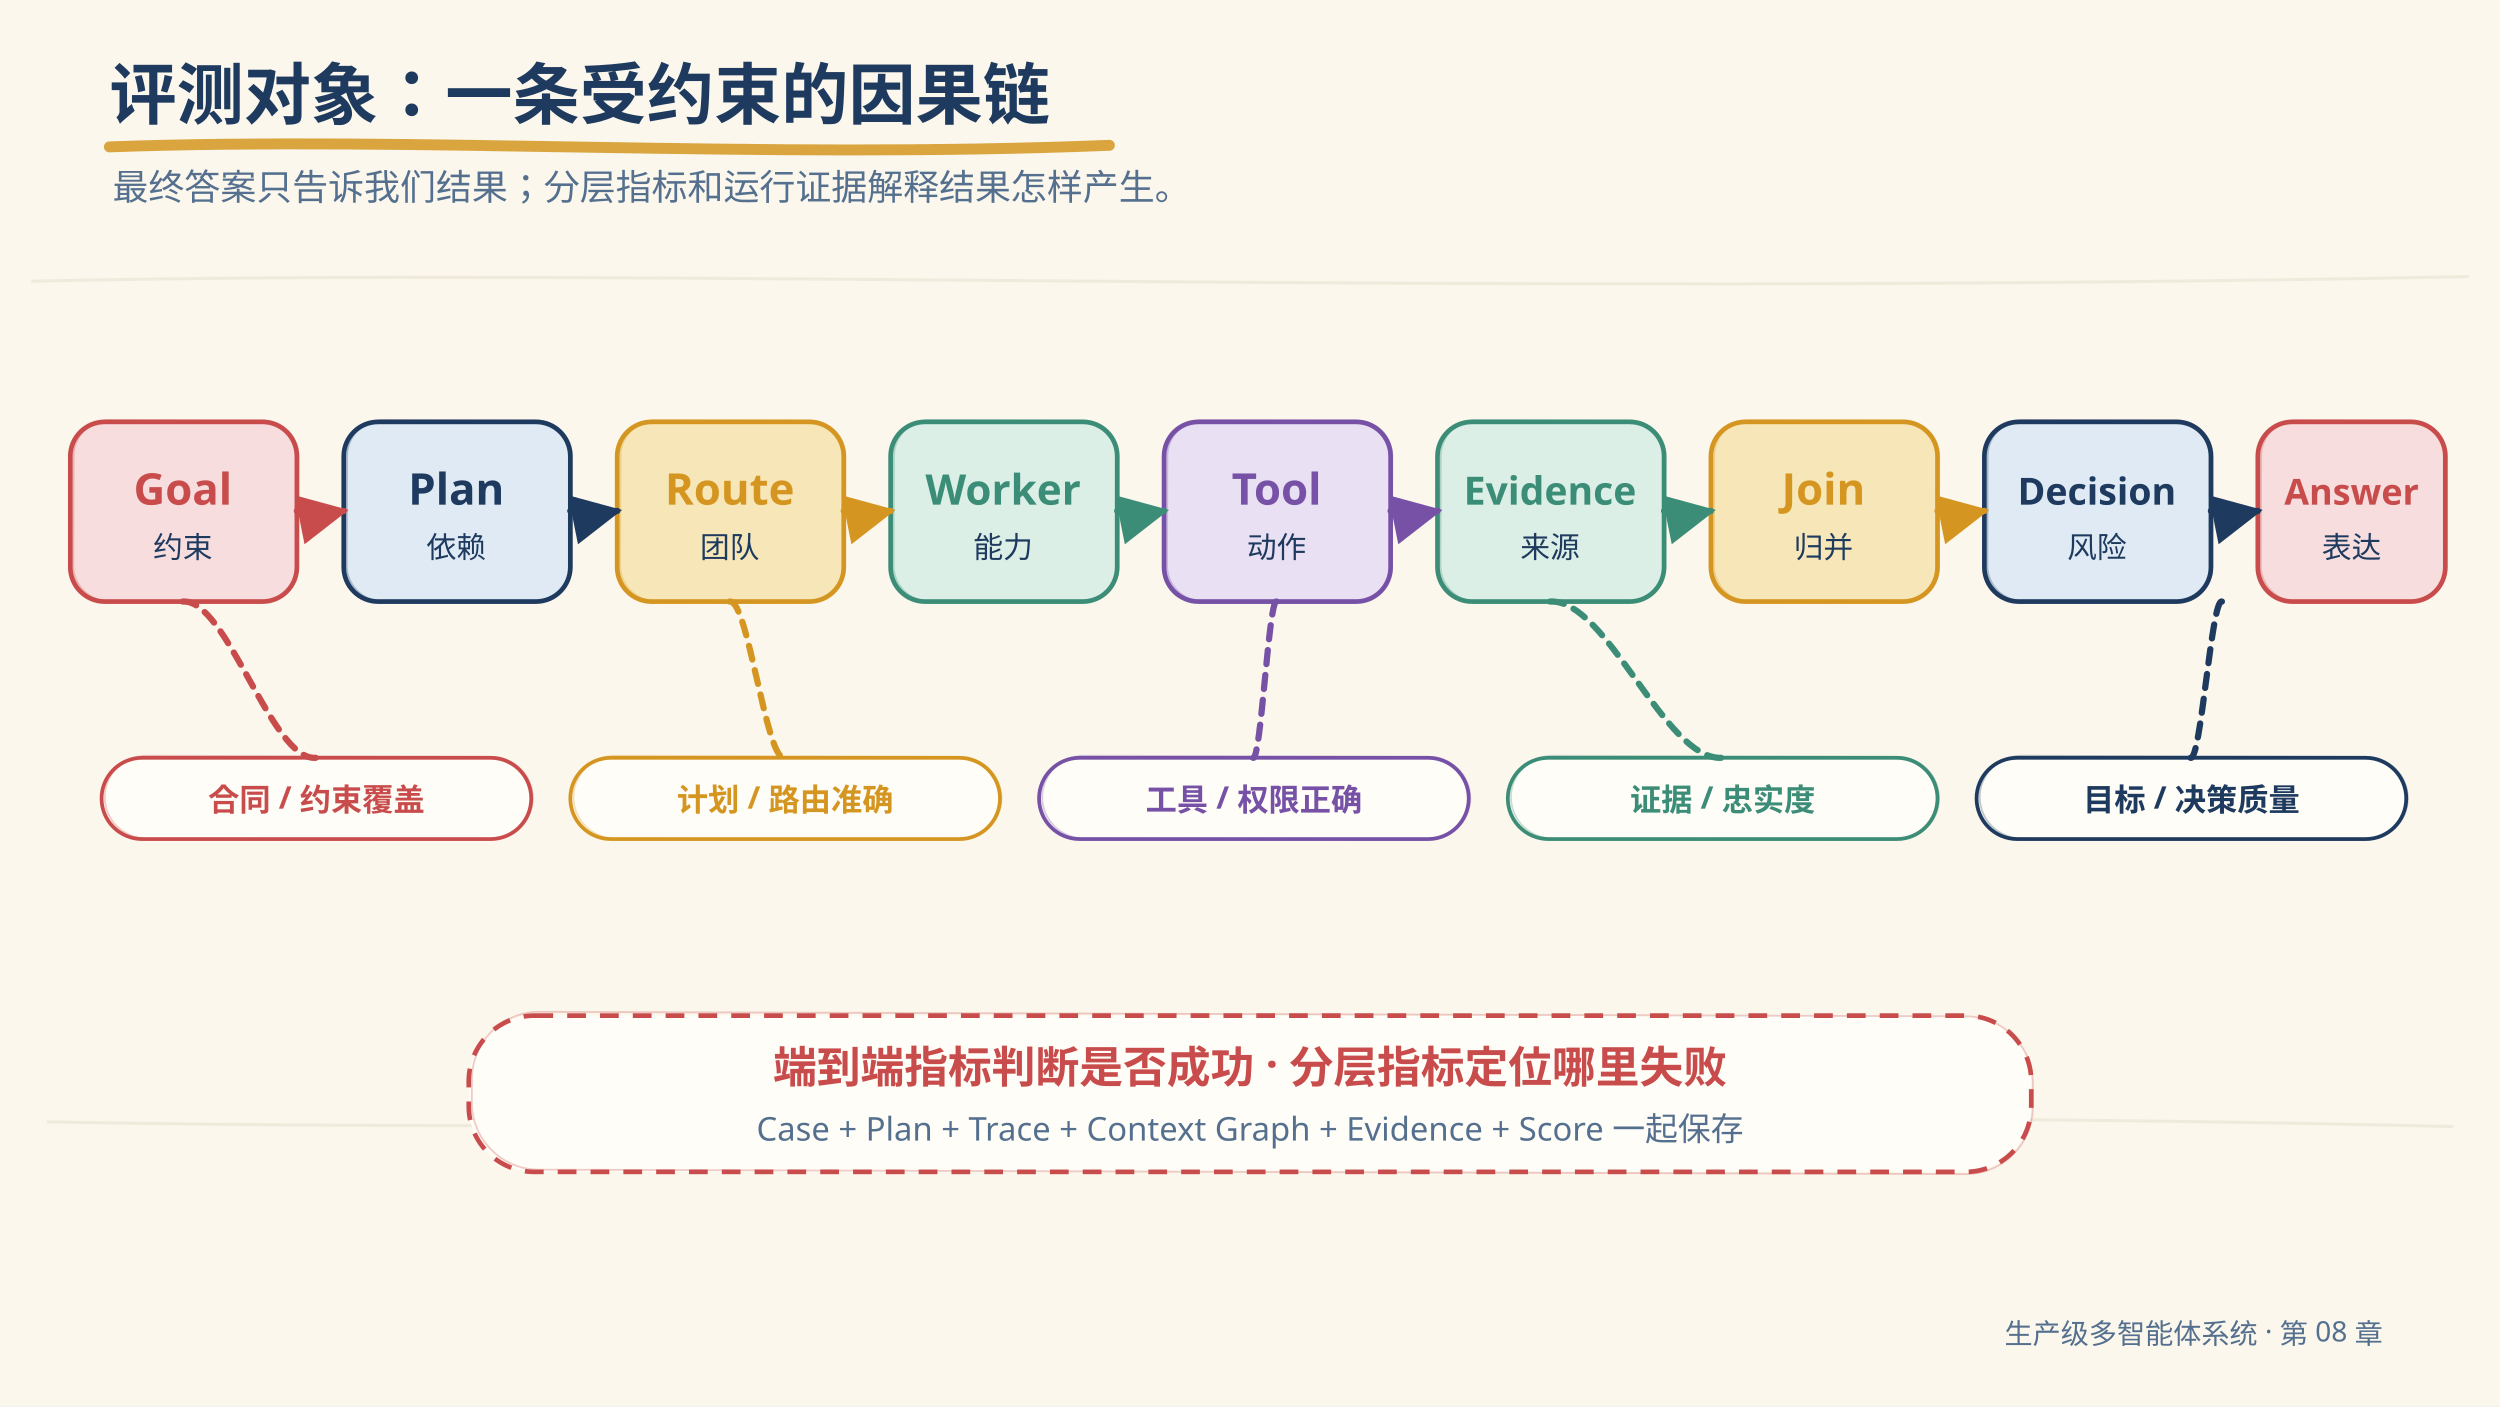
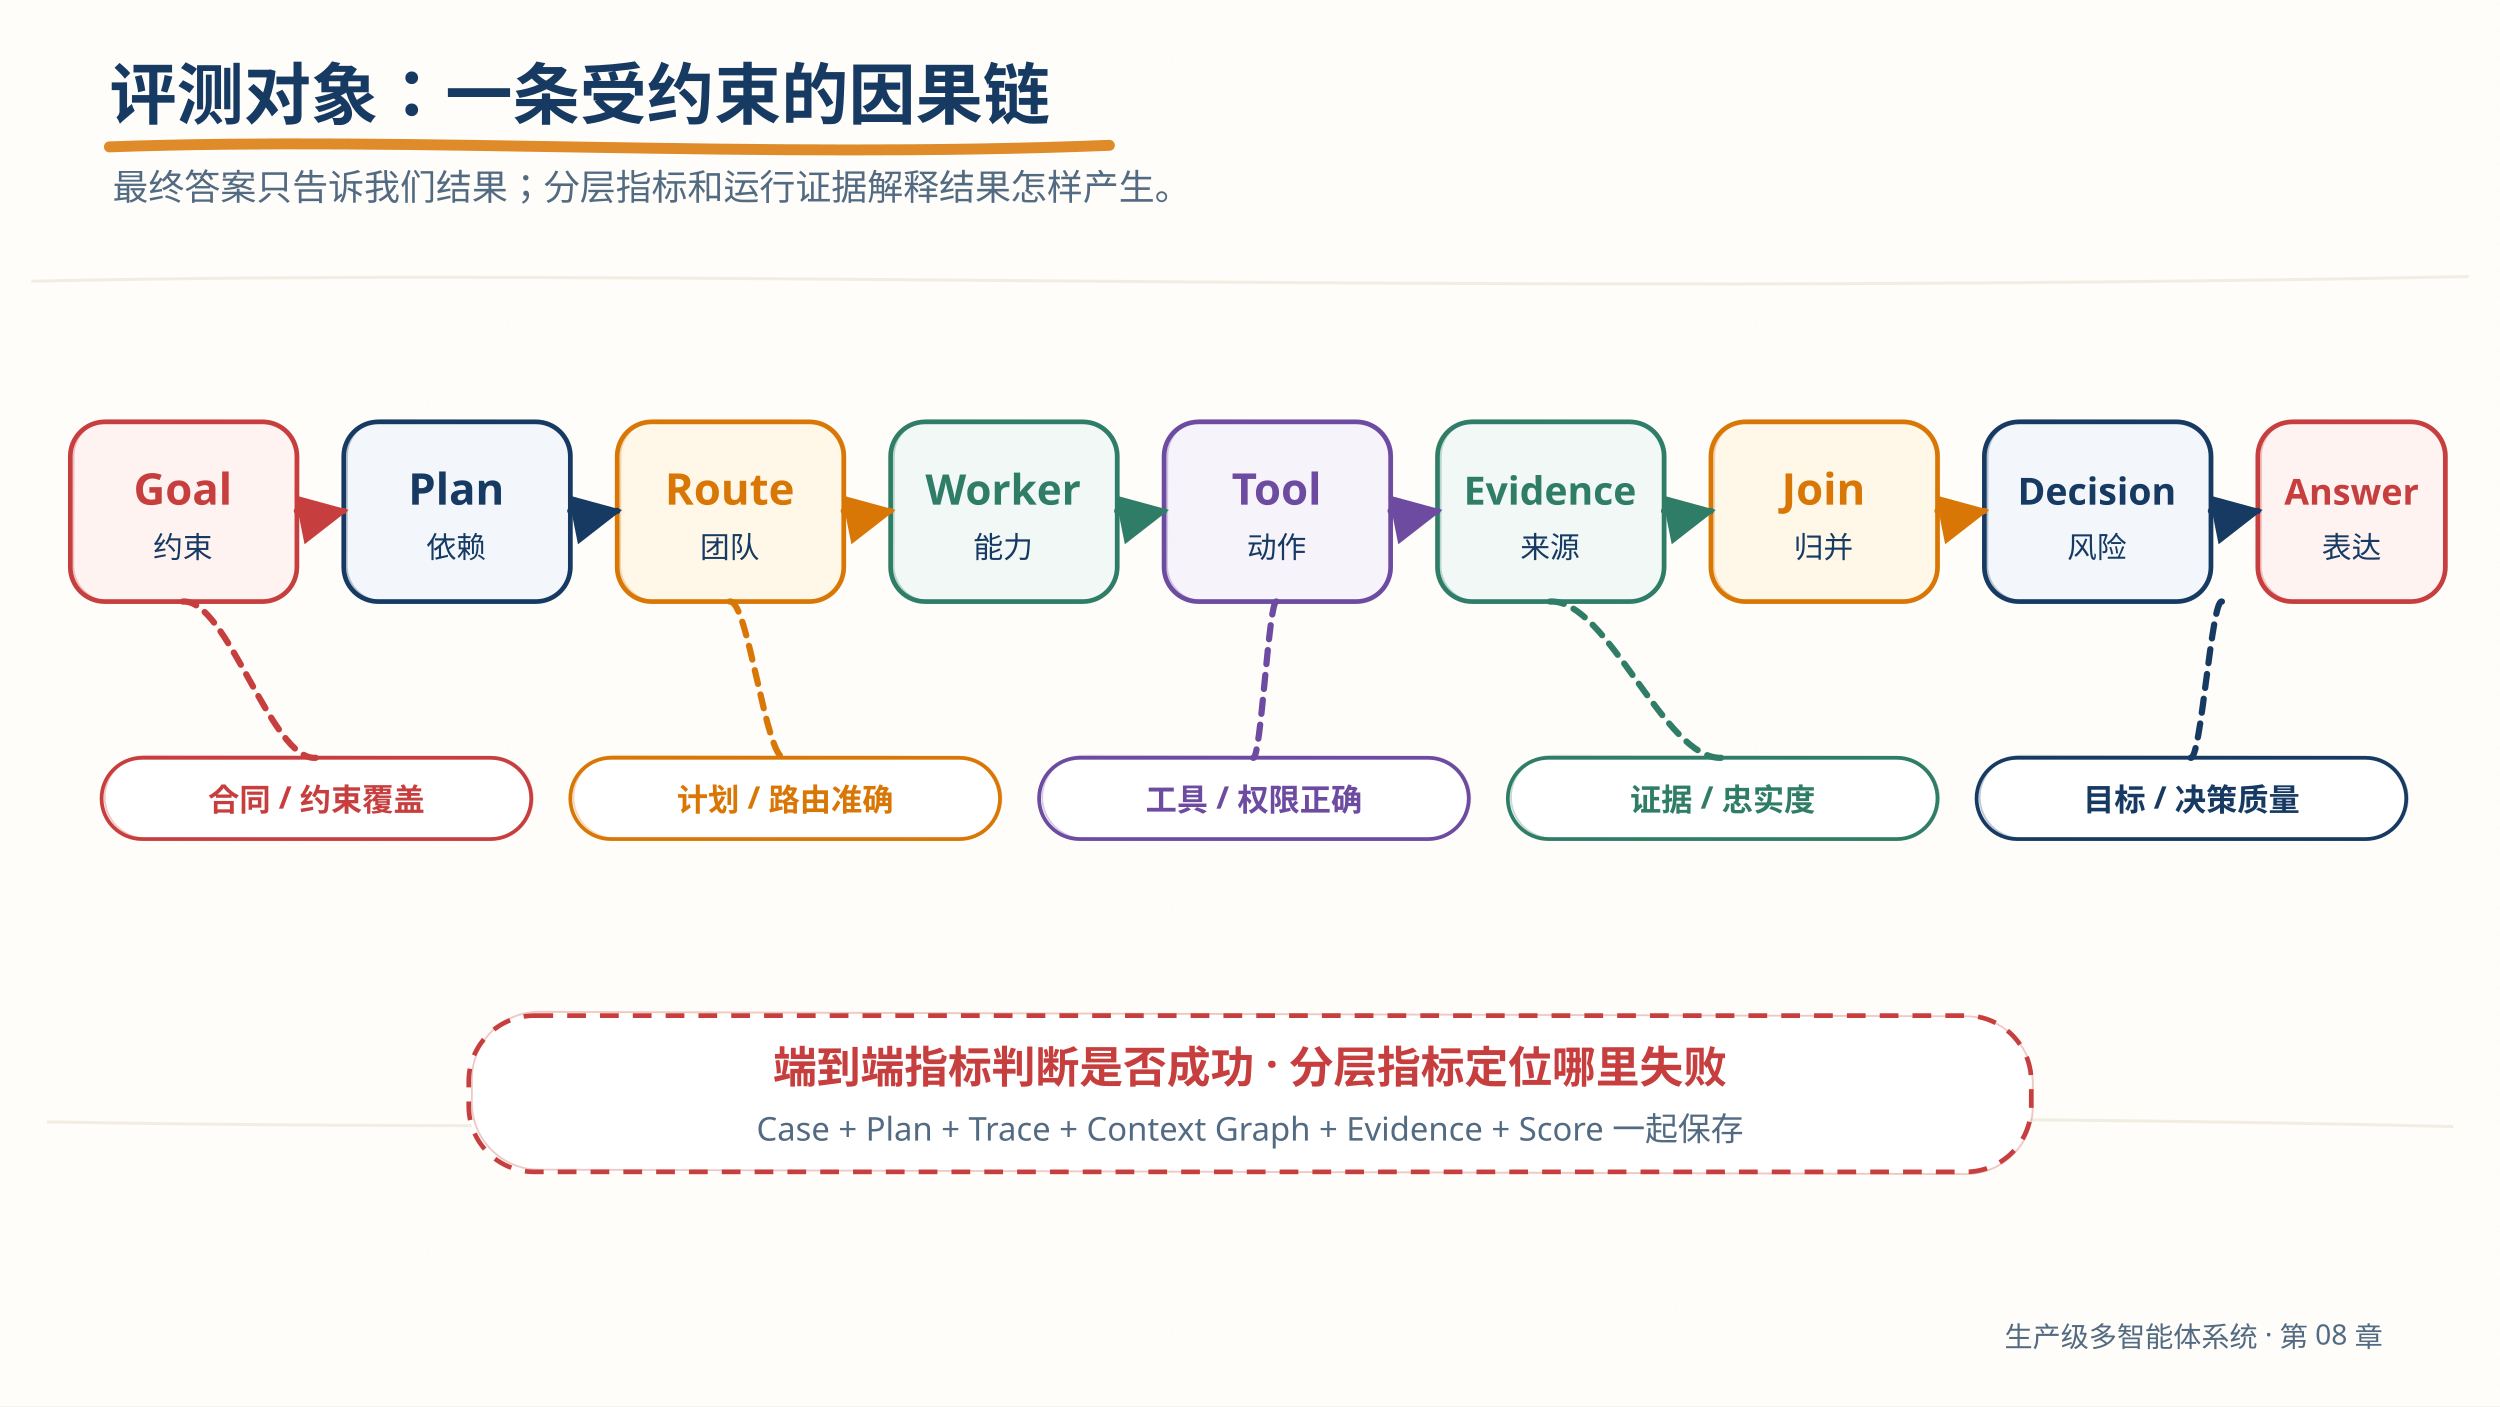
- <svg xmlns="http://www.w3.org/2000/svg" width="1600" height="900" viewBox="0 0 1600 900" role="img">
+ <svg xmlns="http://www.w3.org/2000/svg" width="1600" height="900" viewBox="0 0 1600 900" role="img" focusable="false" data-whiteboard-version="3">
  <defs>
+     <pattern id="whiteboard-paper-dots" width="17" height="17" patternUnits="userSpaceOnUse">
+       <circle cx="2" cy="3" r=".7" fill="#d7dee7" opacity=".34" />
+       <circle cx="13" cy="11" r=".45" fill="#eadfce" opacity=".3" />
+     </pattern>
    <marker id="arrow-1e3a5f" viewBox="0 0 10 10" refX="9" refY="5" markerWidth="8" markerHeight="8" orient="auto-start-reverse">
-       <path d="M 0 0 L 10 5 L 0 10 z" fill="#1e3a5f" />
+       <path d="M 0 0 L 10 5 L 0 10 z" fill="#173a63" />
    </marker>
    <marker id="arrow-d59621" viewBox="0 0 10 10" refX="9" refY="5" markerWidth="8" markerHeight="8" orient="auto-start-reverse">
-       <path d="M 0 0 L 10 5 L 0 10 z" fill="#d59621" />
+       <path d="M 0 0 L 10 5 L 0 10 z" fill="#d97706" />
    </marker>
    <marker id="arrow-3c8d77" viewBox="0 0 10 10" refX="9" refY="5" markerWidth="8" markerHeight="8" orient="auto-start-reverse">
-       <path d="M 0 0 L 10 5 L 0 10 z" fill="#3c8d77" />
+       <path d="M 0 0 L 10 5 L 0 10 z" fill="#2f7d67" />
    </marker>
    <marker id="arrow-c94c4c" viewBox="0 0 10 10" refX="9" refY="5" markerWidth="8" markerHeight="8" orient="auto-start-reverse">
-       <path d="M 0 0 L 10 5 L 0 10 z" fill="#c94c4c" />
+       <path d="M 0 0 L 10 5 L 0 10 z" fill="#c73e3e" />
    </marker>
    <marker id="arrow-7651a6" viewBox="0 0 10 10" refX="9" refY="5" markerWidth="8" markerHeight="8" orient="auto-start-reverse">
-       <path d="M 0 0 L 10 5 L 0 10 z" fill="#7651a6" />
+       <path d="M 0 0 L 10 5 L 0 10 z" fill="#6d4ba0" />
    </marker>
    <marker id="arrow-55708f" viewBox="0 0 10 10" refX="9" refY="5" markerWidth="8" markerHeight="8" orient="auto-start-reverse">
-       <path d="M 0 0 L 10 5 L 0 10 z" fill="#55708f" />
+       <path d="M 0 0 L 10 5 L 0 10 z" fill="#526a82" />
    </marker>
  </defs>
-   <rect width="1600" height="900" fill="#fbf7ec" />
+   <rect width="1600" height="900" fill="#fffdf9" />
+   <g id="whiteboard-surface" aria-hidden="true" opacity=".22">
+     <rect width="1600" height="900" fill="url(#whiteboard-paper-dots)" />
+   </g>
  <path d="M 20 180 C 420 171, 920 190, 1580 177 M 30 718 C 530 727, 980 707, 1570 721" stroke="#e7dfce" stroke-width="2" fill="none" opacity=".52" />
-   <text x="70" y="76" font-family="'Kaiti SC','STKaiti','Noto Sans SC',sans-serif" font-size="43" font-weight="760" fill="#1e3a5f" text-anchor="start">
+   <text x="70" y="76" font-family="'Kaiti SC','STKaiti','Noto Sans SC',sans-serif" font-size="43" font-weight="760" fill="#173a63" text-anchor="start">
    <tspan x="70" dy="0">评测对象：一条受约束的因果链</tspan>
  </text>
-   <path d="M 70 94 C 265 87, 485 102, 710 93" fill="none" stroke="#d59621" stroke-width="7" stroke-linecap="round" opacity=".85" />
-   <text x="72" y="128" font-family="'Kaiti SC','STKaiti','Noto Sans SC',sans-serif" font-size="23" font-weight="500" fill="#55708f" text-anchor="start">
+   <path d="M 70 94 C 265 87, 485 102, 710 93" fill="none" stroke="#d97706" stroke-width="7" stroke-linecap="round" opacity=".85" />
+   <text x="72" y="128" font-family="'Kaiti SC','STKaiti','Noto Sans SC',sans-serif" font-size="23" font-weight="500" fill="#526a82" text-anchor="start">
    <tspan x="72" dy="0">最终答案只告诉我们结果；分层指标和运行证据解释结果怎样产生。</tspan>
  </text>
-   <rect x="45" y="270" width="145" height="115" rx="22" fill="#f7dddd" stroke="#c94c4c" stroke-width="3" />
-   <rect x="47" y="269" width="144" height="116" rx="23" fill="none" stroke="#c94c4c" stroke-width="1.2" opacity=".28" transform="rotate(.18 117.5 327.5)" />
-   <text x="117" y="323" font-family="'Kaiti SC','STKaiti','Noto Sans SC',sans-serif" font-size="28" font-weight="760" fill="#c94c4c" text-anchor="middle">
+   <rect x="45" y="270" width="145" height="115" rx="22" fill="#fff3f2" stroke="#c73e3e" stroke-width="3" />
+   <rect x="47" y="269" width="144" height="116" rx="23" fill="none" stroke="#c73e3e" stroke-width="1.2" opacity=".28" transform="rotate(.18 117.5 327.5)" />
+   <text x="117" y="323" font-family="'Kaiti SC','STKaiti','Noto Sans SC',sans-serif" font-size="28" font-weight="760" fill="#c73e3e" text-anchor="middle">
    <tspan x="117" dy="0">Goal</tspan>
  </text>
-   <text x="117" y="357" font-family="'Kaiti SC','STKaiti','Noto Sans SC',sans-serif" font-size="19" font-weight="500" fill="#1e3a5f" text-anchor="middle">
+   <text x="117" y="357" font-family="'Kaiti SC','STKaiti','Noto Sans SC',sans-serif" font-size="19" font-weight="500" fill="#173a63" text-anchor="middle">
    <tspan x="117" dy="0">约束</tspan>
  </text>
-   <rect x="220" y="270" width="145" height="115" rx="22" fill="#dfeaf4" stroke="#1e3a5f" stroke-width="3" />
-   <rect x="222" y="269" width="144" height="116" rx="23" fill="none" stroke="#1e3a5f" stroke-width="1.2" opacity=".28" transform="rotate(.18 292.5 327.5)" />
-   <text x="292" y="323" font-family="'Kaiti SC','STKaiti','Noto Sans SC',sans-serif" font-size="28" font-weight="760" fill="#1e3a5f" text-anchor="middle">
+   <rect x="220" y="270" width="145" height="115" rx="22" fill="#f3f7fb" stroke="#173a63" stroke-width="3" />
+   <rect x="222" y="269" width="144" height="116" rx="23" fill="none" stroke="#173a63" stroke-width="1.2" opacity=".28" transform="rotate(.18 292.5 327.5)" />
+   <text x="292" y="323" font-family="'Kaiti SC','STKaiti','Noto Sans SC',sans-serif" font-size="28" font-weight="760" fill="#173a63" text-anchor="middle">
    <tspan x="292" dy="0">Plan</tspan>
  </text>
-   <text x="292" y="357" font-family="'Kaiti SC','STKaiti','Noto Sans SC',sans-serif" font-size="19" font-weight="500" fill="#1e3a5f" text-anchor="middle">
+   <text x="292" y="357" font-family="'Kaiti SC','STKaiti','Noto Sans SC',sans-serif" font-size="19" font-weight="500" fill="#173a63" text-anchor="middle">
    <tspan x="292" dy="0">依赖</tspan>
  </text>
-   <rect x="395" y="270" width="145" height="115" rx="22" fill="#f7e7b8" stroke="#d59621" stroke-width="3" />
-   <rect x="397" y="269" width="144" height="116" rx="23" fill="none" stroke="#d59621" stroke-width="1.2" opacity=".28" transform="rotate(.18 467.5 327.5)" />
-   <text x="467" y="323" font-family="'Kaiti SC','STKaiti','Noto Sans SC',sans-serif" font-size="28" font-weight="760" fill="#d59621" text-anchor="middle">
+   <rect x="395" y="270" width="145" height="115" rx="22" fill="#fff8e8" stroke="#d97706" stroke-width="3" />
+   <rect x="397" y="269" width="144" height="116" rx="23" fill="none" stroke="#d97706" stroke-width="1.2" opacity=".28" transform="rotate(.18 467.5 327.5)" />
+   <text x="467" y="323" font-family="'Kaiti SC','STKaiti','Noto Sans SC',sans-serif" font-size="28" font-weight="760" fill="#d97706" text-anchor="middle">
    <tspan x="467" dy="0">Route</tspan>
  </text>
-   <text x="467" y="357" font-family="'Kaiti SC','STKaiti','Noto Sans SC',sans-serif" font-size="19" font-weight="500" fill="#1e3a5f" text-anchor="middle">
+   <text x="467" y="357" font-family="'Kaiti SC','STKaiti','Noto Sans SC',sans-serif" font-size="19" font-weight="500" fill="#173a63" text-anchor="middle">
    <tspan x="467" dy="0">团队</tspan>
  </text>
-   <rect x="570" y="270" width="145" height="115" rx="22" fill="#dcefe7" stroke="#3c8d77" stroke-width="3" />
-   <rect x="572" y="269" width="144" height="116" rx="23" fill="none" stroke="#3c8d77" stroke-width="1.2" opacity=".28" transform="rotate(.18 642.5 327.5)" />
-   <text x="642" y="323" font-family="'Kaiti SC','STKaiti','Noto Sans SC',sans-serif" font-size="27" font-weight="760" fill="#3c8d77" text-anchor="middle">
+   <rect x="570" y="270" width="145" height="115" rx="22" fill="#f1f8f5" stroke="#2f7d67" stroke-width="3" />
+   <rect x="572" y="269" width="144" height="116" rx="23" fill="none" stroke="#2f7d67" stroke-width="1.2" opacity=".28" transform="rotate(.18 642.5 327.5)" />
+   <text x="642" y="323" font-family="'Kaiti SC','STKaiti','Noto Sans SC',sans-serif" font-size="27" font-weight="760" fill="#2f7d67" text-anchor="middle">
    <tspan x="642" dy="0">Worker</tspan>
  </text>
-   <text x="642" y="357" font-family="'Kaiti SC','STKaiti','Noto Sans SC',sans-serif" font-size="19" font-weight="500" fill="#1e3a5f" text-anchor="middle">
+   <text x="642" y="357" font-family="'Kaiti SC','STKaiti','Noto Sans SC',sans-serif" font-size="19" font-weight="500" fill="#173a63" text-anchor="middle">
    <tspan x="642" dy="0">能力</tspan>
  </text>
-   <rect x="745" y="270" width="145" height="115" rx="22" fill="#e9e0f4" stroke="#7651a6" stroke-width="3" />
-   <rect x="747" y="269" width="144" height="116" rx="23" fill="none" stroke="#7651a6" stroke-width="1.2" opacity=".28" transform="rotate(.18 817.5 327.5)" />
-   <text x="817" y="323" font-family="'Kaiti SC','STKaiti','Noto Sans SC',sans-serif" font-size="28" font-weight="760" fill="#7651a6" text-anchor="middle">
+   <rect x="745" y="270" width="145" height="115" rx="22" fill="#f7f3fb" stroke="#6d4ba0" stroke-width="3" />
+   <rect x="747" y="269" width="144" height="116" rx="23" fill="none" stroke="#6d4ba0" stroke-width="1.2" opacity=".28" transform="rotate(.18 817.5 327.5)" />
+   <text x="817" y="323" font-family="'Kaiti SC','STKaiti','Noto Sans SC',sans-serif" font-size="28" font-weight="760" fill="#6d4ba0" text-anchor="middle">
    <tspan x="817" dy="0">Tool</tspan>
  </text>
-   <text x="817" y="357" font-family="'Kaiti SC','STKaiti','Noto Sans SC',sans-serif" font-size="19" font-weight="500" fill="#1e3a5f" text-anchor="middle">
+   <text x="817" y="357" font-family="'Kaiti SC','STKaiti','Noto Sans SC',sans-serif" font-size="19" font-weight="500" fill="#173a63" text-anchor="middle">
    <tspan x="817" dy="0">动作</tspan>
  </text>
-   <rect x="920" y="270" width="145" height="115" rx="22" fill="#dcefe7" stroke="#3c8d77" stroke-width="3" />
-   <rect x="922" y="269" width="144" height="116" rx="23" fill="none" stroke="#3c8d77" stroke-width="1.2" opacity=".28" transform="rotate(.18 992.5 327.5)" />
-   <text x="992" y="323" font-family="'Kaiti SC','STKaiti','Noto Sans SC',sans-serif" font-size="25" font-weight="760" fill="#3c8d77" text-anchor="middle">
+   <rect x="920" y="270" width="145" height="115" rx="22" fill="#f1f8f5" stroke="#2f7d67" stroke-width="3" />
+   <rect x="922" y="269" width="144" height="116" rx="23" fill="none" stroke="#2f7d67" stroke-width="1.2" opacity=".28" transform="rotate(.18 992.5 327.5)" />
+   <text x="992" y="323" font-family="'Kaiti SC','STKaiti','Noto Sans SC',sans-serif" font-size="25" font-weight="760" fill="#2f7d67" text-anchor="middle">
    <tspan x="992" dy="0">Evidence</tspan>
  </text>
-   <text x="992" y="357" font-family="'Kaiti SC','STKaiti','Noto Sans SC',sans-serif" font-size="19" font-weight="500" fill="#1e3a5f" text-anchor="middle">
+   <text x="992" y="357" font-family="'Kaiti SC','STKaiti','Noto Sans SC',sans-serif" font-size="19" font-weight="500" fill="#173a63" text-anchor="middle">
    <tspan x="992" dy="0">来源</tspan>
  </text>
-   <rect x="1095" y="270" width="145" height="115" rx="22" fill="#f7e7b8" stroke="#d59621" stroke-width="3" />
-   <rect x="1097" y="269" width="144" height="116" rx="23" fill="none" stroke="#d59621" stroke-width="1.2" opacity=".28" transform="rotate(.18 1167.5 327.5)" />
-   <text x="1167" y="323" font-family="'Kaiti SC','STKaiti','Noto Sans SC',sans-serif" font-size="28" font-weight="760" fill="#d59621" text-anchor="middle">
+   <rect x="1095" y="270" width="145" height="115" rx="22" fill="#fff8e8" stroke="#d97706" stroke-width="3" />
+   <rect x="1097" y="269" width="144" height="116" rx="23" fill="none" stroke="#d97706" stroke-width="1.2" opacity=".28" transform="rotate(.18 1167.5 327.5)" />
+   <text x="1167" y="323" font-family="'Kaiti SC','STKaiti','Noto Sans SC',sans-serif" font-size="28" font-weight="760" fill="#d97706" text-anchor="middle">
    <tspan x="1167" dy="0">Join</tspan>
  </text>
-   <text x="1167" y="357" font-family="'Kaiti SC','STKaiti','Noto Sans SC',sans-serif" font-size="19" font-weight="500" fill="#1e3a5f" text-anchor="middle">
+   <text x="1167" y="357" font-family="'Kaiti SC','STKaiti','Noto Sans SC',sans-serif" font-size="19" font-weight="500" fill="#173a63" text-anchor="middle">
    <tspan x="1167" dy="0">归并</tspan>
  </text>
-   <rect x="1270" y="270" width="145" height="115" rx="22" fill="#dfeaf4" stroke="#1e3a5f" stroke-width="3" />
-   <rect x="1272" y="269" width="144" height="116" rx="23" fill="none" stroke="#1e3a5f" stroke-width="1.2" opacity=".28" transform="rotate(.18 1342.5 327.5)" />
-   <text x="1342" y="323" font-family="'Kaiti SC','STKaiti','Noto Sans SC',sans-serif" font-size="24" font-weight="760" fill="#1e3a5f" text-anchor="middle">
+   <rect x="1270" y="270" width="145" height="115" rx="22" fill="#f3f7fb" stroke="#173a63" stroke-width="3" />
+   <rect x="1272" y="269" width="144" height="116" rx="23" fill="none" stroke="#173a63" stroke-width="1.2" opacity=".28" transform="rotate(.18 1342.5 327.5)" />
+   <text x="1342" y="323" font-family="'Kaiti SC','STKaiti','Noto Sans SC',sans-serif" font-size="24" font-weight="760" fill="#173a63" text-anchor="middle">
    <tspan x="1342" dy="0">Decision</tspan>
  </text>
-   <text x="1342" y="357" font-family="'Kaiti SC','STKaiti','Noto Sans SC',sans-serif" font-size="19" font-weight="500" fill="#1e3a5f" text-anchor="middle">
+   <text x="1342" y="357" font-family="'Kaiti SC','STKaiti','Noto Sans SC',sans-serif" font-size="19" font-weight="500" fill="#173a63" text-anchor="middle">
    <tspan x="1342" dy="0">风险</tspan>
  </text>
-   <rect x="1445" y="270" width="120" height="115" rx="22" fill="#f7dddd" stroke="#c94c4c" stroke-width="3" />
-   <rect x="1447" y="269" width="119" height="116" rx="23" fill="none" stroke="#c94c4c" stroke-width="1.2" opacity=".28" transform="rotate(.18 1505 327.5)" />
-   <text x="1505" y="323" font-family="'Kaiti SC','STKaiti','Noto Sans SC',sans-serif" font-size="23" font-weight="760" fill="#c94c4c" text-anchor="middle">
+   <rect x="1445" y="270" width="120" height="115" rx="22" fill="#fff3f2" stroke="#c73e3e" stroke-width="3" />
+   <rect x="1447" y="269" width="119" height="116" rx="23" fill="none" stroke="#c73e3e" stroke-width="1.2" opacity=".28" transform="rotate(.18 1505 327.5)" />
+   <text x="1505" y="323" font-family="'Kaiti SC','STKaiti','Noto Sans SC',sans-serif" font-size="23" font-weight="760" fill="#c73e3e" text-anchor="middle">
    <tspan x="1505" dy="0">Answer</tspan>
  </text>
-   <text x="1505" y="357" font-family="'Kaiti SC','STKaiti','Noto Sans SC',sans-serif" font-size="19" font-weight="500" fill="#1e3a5f" text-anchor="middle">
+   <text x="1505" y="357" font-family="'Kaiti SC','STKaiti','Noto Sans SC',sans-serif" font-size="19" font-weight="500" fill="#173a63" text-anchor="middle">
    <tspan x="1505" dy="0">表达</tspan>
  </text>
-   <path d="M 190 327 C 200 325, 210 329, 220 327" fill="none" stroke="#c94c4c" stroke-width="4" stroke-linecap="round" marker-end="url(#arrow-c94c4c)" />
-   <path d="M 365 327 C 375 325, 385 329, 395 327" fill="none" stroke="#1e3a5f" stroke-width="4" stroke-linecap="round" marker-end="url(#arrow-1e3a5f)" />
-   <path d="M 540 327 C 550 325, 560 329, 570 327" fill="none" stroke="#d59621" stroke-width="4" stroke-linecap="round" marker-end="url(#arrow-d59621)" />
-   <path d="M 715 327 C 725 325, 735 329, 745 327" fill="none" stroke="#3c8d77" stroke-width="4" stroke-linecap="round" marker-end="url(#arrow-3c8d77)" />
-   <path d="M 890 327 C 900 325, 910 329, 920 327" fill="none" stroke="#7651a6" stroke-width="4" stroke-linecap="round" marker-end="url(#arrow-7651a6)" />
-   <path d="M 1065 327 C 1075 325, 1085 329, 1095 327" fill="none" stroke="#3c8d77" stroke-width="4" stroke-linecap="round" marker-end="url(#arrow-3c8d77)" />
-   <path d="M 1240 327 C 1250 325, 1260 329, 1270 327" fill="none" stroke="#d59621" stroke-width="4" stroke-linecap="round" marker-end="url(#arrow-d59621)" />
-   <path d="M 1415 327 C 1425 325, 1435 329, 1445 327" fill="none" stroke="#1e3a5f" stroke-width="4" stroke-linecap="round" marker-end="url(#arrow-1e3a5f)" />
-   <rect x="65" y="485" width="275" height="52" rx="26" fill="#fffdf7" stroke="#c94c4c" stroke-width="2.4" />
-   <rect x="67" y="484" width="274" height="53" rx="27" fill="none" stroke="#c94c4c" stroke-width="1.2" opacity=".28" transform="rotate(.18 202.5 511)" />
-   <text x="202.5" y="519" font-family="'Kaiti SC','STKaiti','Noto Sans SC',sans-serif" font-size="20" font-weight="700" fill="#c94c4c" text-anchor="middle">
+   <path d="M 190 327 C 200 325, 210 329, 220 327" fill="none" stroke="#c73e3e" stroke-width="4" stroke-linecap="round" marker-end="url(#arrow-c94c4c)" />
+   <path d="M 365 327 C 375 325, 385 329, 395 327" fill="none" stroke="#173a63" stroke-width="4" stroke-linecap="round" marker-end="url(#arrow-1e3a5f)" />
+   <path d="M 540 327 C 550 325, 560 329, 570 327" fill="none" stroke="#d97706" stroke-width="4" stroke-linecap="round" marker-end="url(#arrow-d59621)" />
+   <path d="M 715 327 C 725 325, 735 329, 745 327" fill="none" stroke="#2f7d67" stroke-width="4" stroke-linecap="round" marker-end="url(#arrow-3c8d77)" />
+   <path d="M 890 327 C 900 325, 910 329, 920 327" fill="none" stroke="#6d4ba0" stroke-width="4" stroke-linecap="round" marker-end="url(#arrow-7651a6)" />
+   <path d="M 1065 327 C 1075 325, 1085 329, 1095 327" fill="none" stroke="#2f7d67" stroke-width="4" stroke-linecap="round" marker-end="url(#arrow-3c8d77)" />
+   <path d="M 1240 327 C 1250 325, 1260 329, 1270 327" fill="none" stroke="#d97706" stroke-width="4" stroke-linecap="round" marker-end="url(#arrow-d59621)" />
+   <path d="M 1415 327 C 1425 325, 1435 329, 1445 327" fill="none" stroke="#173a63" stroke-width="4" stroke-linecap="round" marker-end="url(#arrow-1e3a5f)" />
+   <rect x="65" y="485" width="275" height="52" rx="26" fill="#ffffff" stroke="#c73e3e" stroke-width="2.4" />
+   <rect x="67" y="484" width="274" height="53" rx="27" fill="none" stroke="#c73e3e" stroke-width="1.2" opacity=".28" transform="rotate(.18 202.5 511)" />
+   <text x="202.5" y="519" font-family="'Kaiti SC','STKaiti','Noto Sans SC',sans-serif" font-size="20" font-weight="700" fill="#c73e3e" text-anchor="middle">
    <tspan x="202.5" dy="0">合同 / 约束覆盖</tspan>
  </text>
-   <rect x="365" y="485" width="275" height="52" rx="26" fill="#fffdf7" stroke="#d59621" stroke-width="2.4" />
-   <rect x="367" y="484" width="274" height="53" rx="27" fill="none" stroke="#d59621" stroke-width="1.2" opacity=".28" transform="rotate(.18 502.5 511)" />
-   <text x="502.5" y="519" font-family="'Kaiti SC','STKaiti','Noto Sans SC',sans-serif" font-size="20" font-weight="700" fill="#d59621" text-anchor="middle">
+   <rect x="365" y="485" width="275" height="52" rx="26" fill="#ffffff" stroke="#d97706" stroke-width="2.4" />
+   <rect x="367" y="484" width="274" height="53" rx="27" fill="none" stroke="#d97706" stroke-width="1.2" opacity=".28" transform="rotate(.18 502.5 511)" />
+   <text x="502.5" y="519" font-family="'Kaiti SC','STKaiti','Noto Sans SC',sans-serif" font-size="20" font-weight="700" fill="#d97706" text-anchor="middle">
    <tspan x="502.5" dy="0">计划 / 路由准确</tspan>
  </text>
-   <rect x="665" y="485" width="275" height="52" rx="26" fill="#fffdf7" stroke="#7651a6" stroke-width="2.4" />
-   <rect x="667" y="484" width="274" height="53" rx="27" fill="none" stroke="#7651a6" stroke-width="1.2" opacity=".28" transform="rotate(.18 802.5 511)" />
-   <text x="802.5" y="519" font-family="'Kaiti SC','STKaiti','Noto Sans SC',sans-serif" font-size="20" font-weight="700" fill="#7651a6" text-anchor="middle">
+   <rect x="665" y="485" width="275" height="52" rx="26" fill="#ffffff" stroke="#6d4ba0" stroke-width="2.4" />
+   <rect x="667" y="484" width="274" height="53" rx="27" fill="none" stroke="#6d4ba0" stroke-width="1.2" opacity=".28" transform="rotate(.18 802.5 511)" />
+   <text x="802.5" y="519" font-family="'Kaiti SC','STKaiti','Noto Sans SC',sans-serif" font-size="20" font-weight="700" fill="#6d4ba0" text-anchor="middle">
    <tspan x="802.5" dy="0">工具 / 权限正确</tspan>
  </text>
-   <rect x="965" y="485" width="275" height="52" rx="26" fill="#fffdf7" stroke="#3c8d77" stroke-width="2.4" />
-   <rect x="967" y="484" width="274" height="53" rx="27" fill="none" stroke="#3c8d77" stroke-width="1.2" opacity=".28" transform="rotate(.18 1102.5 511)" />
-   <text x="1102.5" y="519" font-family="'Kaiti SC','STKaiti','Noto Sans SC',sans-serif" font-size="20" font-weight="700" fill="#3c8d77" text-anchor="middle">
+   <rect x="965" y="485" width="275" height="52" rx="26" fill="#ffffff" stroke="#2f7d67" stroke-width="2.4" />
+   <rect x="967" y="484" width="274" height="53" rx="27" fill="none" stroke="#2f7d67" stroke-width="1.2" opacity=".28" transform="rotate(.18 1102.5 511)" />
+   <text x="1102.5" y="519" font-family="'Kaiti SC','STKaiti','Noto Sans SC',sans-serif" font-size="20" font-weight="700" fill="#2f7d67" text-anchor="middle">
    <tspan x="1102.5" dy="0">证据 / 忠实度</tspan>
  </text>
-   <rect x="1265" y="485" width="275" height="52" rx="26" fill="#fffdf7" stroke="#1e3a5f" stroke-width="2.4" />
-   <rect x="1267" y="484" width="274" height="53" rx="27" fill="none" stroke="#1e3a5f" stroke-width="1.2" opacity=".28" transform="rotate(.18 1402.5 511)" />
-   <text x="1402.5" y="519" font-family="'Kaiti SC','STKaiti','Noto Sans SC',sans-serif" font-size="20" font-weight="700" fill="#1e3a5f" text-anchor="middle">
+   <rect x="1265" y="485" width="275" height="52" rx="26" fill="#ffffff" stroke="#173a63" stroke-width="2.4" />
+   <rect x="1267" y="484" width="274" height="53" rx="27" fill="none" stroke="#173a63" stroke-width="1.2" opacity=".28" transform="rotate(.18 1402.5 511)" />
+   <text x="1402.5" y="519" font-family="'Kaiti SC','STKaiti','Noto Sans SC',sans-serif" font-size="20" font-weight="700" fill="#173a63" text-anchor="middle">
    <tspan x="1402.5" dy="0">目标 / 决策质量</tspan>
  </text>
-   <path d="M 117 385 C 145.333 383, 173.667 487, 202 485" fill="none" stroke="#c94c4c" stroke-width="4" stroke-linecap="round" stroke-dasharray="9 7" />
-   <path d="M 467 385 C 478.667 383, 490.333 487, 502 485" fill="none" stroke="#d59621" stroke-width="4" stroke-linecap="round" stroke-dasharray="9 7" />
-   <path d="M 817 385 C 812 383, 807 487, 802 485" fill="none" stroke="#7651a6" stroke-width="4" stroke-linecap="round" stroke-dasharray="9 7" />
-   <path d="M 992 385 C 1028.667 383, 1065.333 487, 1102 485" fill="none" stroke="#3c8d77" stroke-width="4" stroke-linecap="round" stroke-dasharray="9 7" />
-   <path d="M 1422 385 C 1415.333 383, 1408.667 487, 1402 485" fill="none" stroke="#1e3a5f" stroke-width="4" stroke-linecap="round" stroke-dasharray="9 7" />
-   <rect x="300" y="650" width="1000" height="100" rx="42" fill="#fffdf7" stroke="#c94c4c" stroke-width="3" stroke-dasharray="12 9" />
-   <rect x="302" y="649" width="999" height="101" rx="43" fill="none" stroke="#c94c4c" stroke-width="1.2" opacity=".28" transform="rotate(.18 800 700)" />
-   <text x="800" y="693" font-family="'Kaiti SC','STKaiti','Noto Sans SC',sans-serif" font-size="28" font-weight="760" fill="#c94c4c" text-anchor="middle">
+   <path d="M 117 385 C 145.333 383, 173.667 487, 202 485" fill="none" stroke="#c73e3e" stroke-width="4" stroke-linecap="round" stroke-dasharray="9 7" />
+   <path d="M 467 385 C 478.667 383, 490.333 487, 502 485" fill="none" stroke="#d97706" stroke-width="4" stroke-linecap="round" stroke-dasharray="9 7" />
+   <path d="M 817 385 C 812 383, 807 487, 802 485" fill="none" stroke="#6d4ba0" stroke-width="4" stroke-linecap="round" stroke-dasharray="9 7" />
+   <path d="M 992 385 C 1028.667 383, 1065.333 487, 1102 485" fill="none" stroke="#2f7d67" stroke-width="4" stroke-linecap="round" stroke-dasharray="9 7" />
+   <path d="M 1422 385 C 1415.333 383, 1408.667 487, 1402 485" fill="none" stroke="#173a63" stroke-width="4" stroke-linecap="round" stroke-dasharray="9 7" />
+   <rect x="300" y="650" width="1000" height="100" rx="42" fill="#ffffff" stroke="#c73e3e" stroke-width="3" stroke-dasharray="12 9" />
+   <rect x="302" y="649" width="999" height="101" rx="43" fill="none" stroke="#c73e3e" stroke-width="1.2" opacity=".28" transform="rotate(.18 800 700)" />
+   <text x="800" y="693" font-family="'Kaiti SC','STKaiti','Noto Sans SC',sans-serif" font-size="28" font-weight="760" fill="#c73e3e" text-anchor="middle">
    <tspan x="800" dy="0">端到端指标判断是否成功 · 分层指标定位哪里失败</tspan>
  </text>
-   <text x="800" y="730" font-family="'Kaiti SC','STKaiti','Noto Sans SC',sans-serif" font-size="21" font-weight="500" fill="#55708f" text-anchor="middle">
+   <text x="800" y="730" font-family="'Kaiti SC','STKaiti','Noto Sans SC',sans-serif" font-size="21" font-weight="500" fill="#526a82" text-anchor="middle">
    <tspan x="800" dy="0">Case + Plan + Trace + Context Graph + Evidence + Score 一起保存</tspan>
  </text>
-   <text x="1525" y="860" font-family="'Kaiti SC','STKaiti',sans-serif" font-size="18" fill="#55708f" text-anchor="end">生产级多智能体系统 · 第 08 章</text>
+   <text id="whiteboard-footer" x="1525" y="862" font-family="'Kaiti SC','STKaiti','Noto Sans SC',sans-serif" font-size="18" fill="#526a82" text-anchor="end">生产级多智能体系统 · 第 08 章</text>
</svg>
